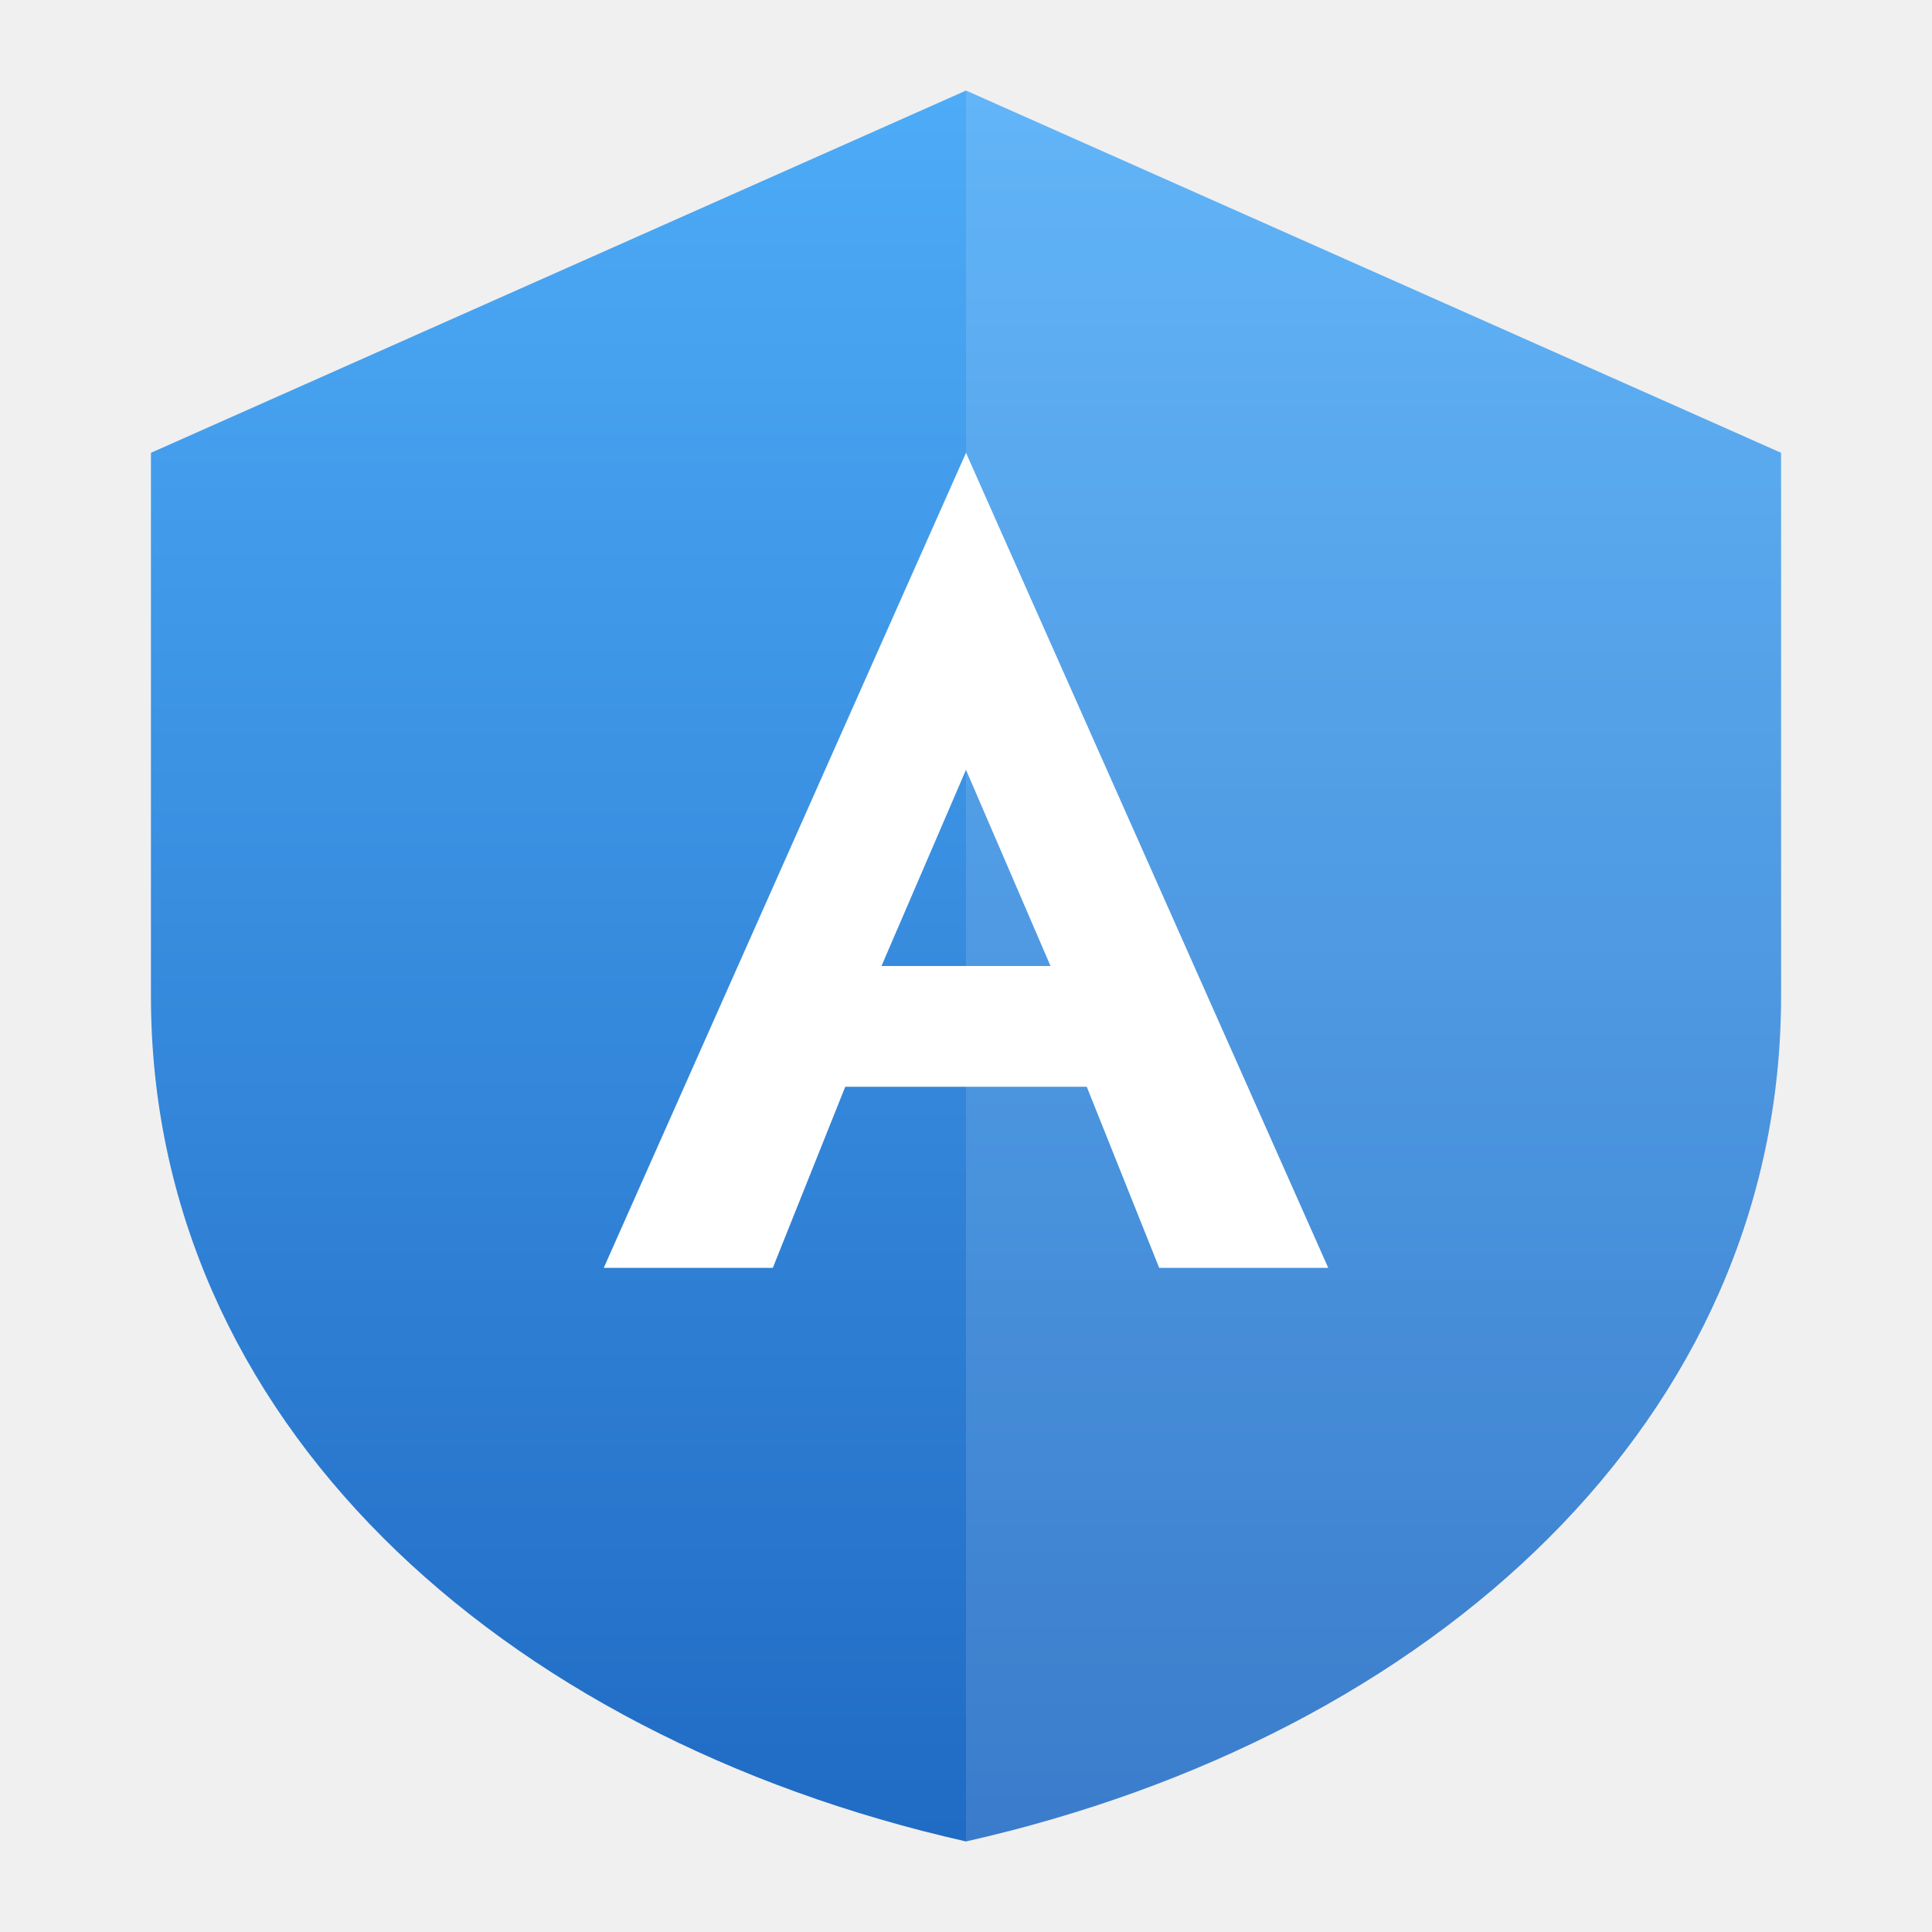
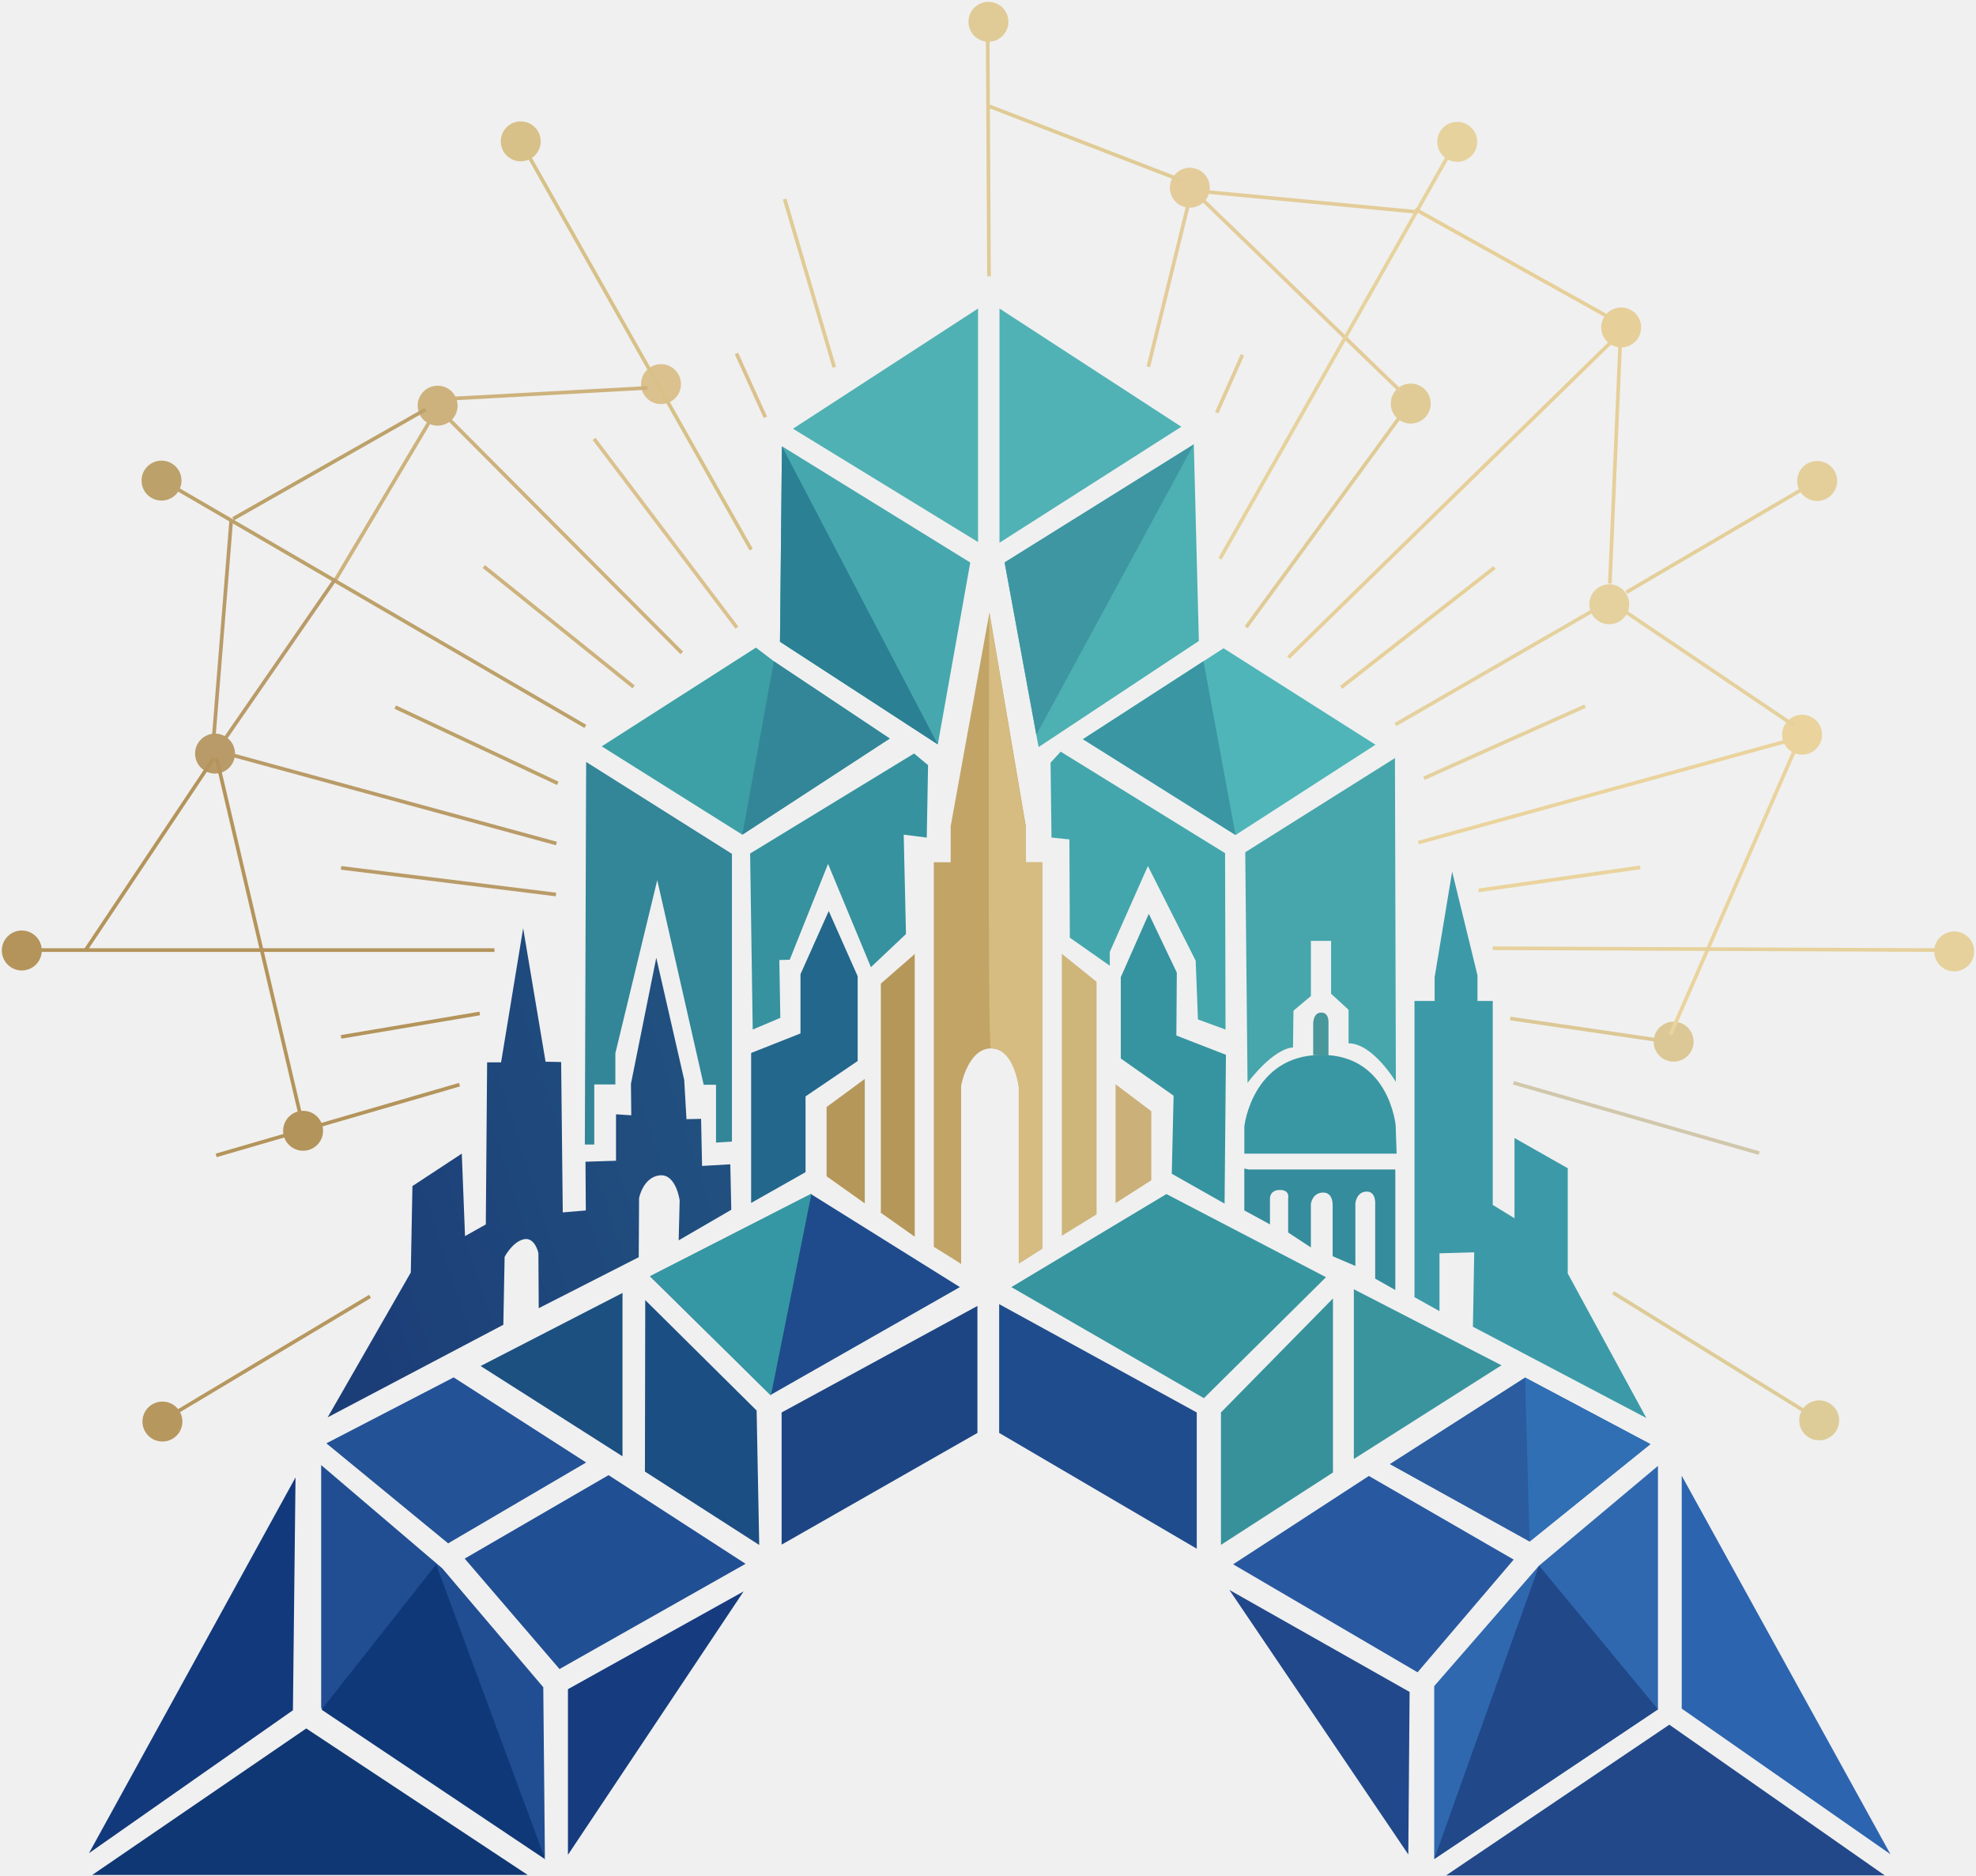
- <svg xmlns="http://www.w3.org/2000/svg" viewBox="0 0 64 64" width="34" height="34" role="img" aria-label="AsgardCRM">
-   <defs>
-     <linearGradient id="agc-g" x1="0" y1="0" x2="0" y2="1">
-       <stop offset="0" stop-color="#4dabf7" />
-       <stop offset="1" stop-color="#206bc4" />
+ <svg xmlns="http://www.w3.org/2000/svg" xmlns:xlink="http://www.w3.org/1999/xlink" width="143.759mm" height="136.408mm" viewBox="0 0 143.759 136.408" version="1.1" id="svg1" xml:space="preserve">
+   <defs id="defs1">
+     <linearGradient id="linearGradient18">
+       <stop style="stop-color:#1c3e78;stop-opacity:1;" offset="0" id="stop18" />
+       <stop style="stop-color:#215180;stop-opacity:1;" offset="1" id="stop19" />
    </linearGradient>
+     <linearGradient xlink:href="#linearGradient18" id="linearGradient19" x1="37.43" y1="100.448" x2="65.356" y2="91.374" gradientUnits="userSpaceOnUse" />
  </defs>
-   <path d="M32 3 L59 15 V33 C59 47 47.5 57.5 32 61 C16.5 57.5 5 47 5 33 V15 Z" fill="url(#agc-g)" />
-   <path d="M32 3 L59 15 V33 C59 47 47.5 57.5 32 61 Z" fill="#ffffff" fill-opacity="0.12" />
-   <path d="M32 15 L44 42 H38.4 L36 36 H28 L25.6 42 H20 Z M32 25.5 L29.2 32 H34.8 Z" fill="#ffffff" />
+   <g id="layer3" style="display:inline" transform="translate(-12.87208,-10.60649)">
+     <g id="g59" style="display:inline">
+       <path style="display:inline;fill:#0f3774;fill-opacity:1;stroke-width:0.265" d="M 19.584,146.985 H 51.263 l -16.111,-10.654 z" id="path1" />
+       <path style="display:inline;fill:#12397c;fill-opacity:1;stroke-width:0.265" d="m 34.183,135.008 0.189,-16.938 -15.025,27.332 z" id="path2" />
+       <path style="display:inline;fill:#214e92;fill-opacity:1;stroke-width:0.265" d="m 36.238,117.173 8.812,7.512 7.347,8.646 0.118,12.379 -16.277,-10.867 z" id="path5" />
+       <path style="display:inline;fill:#0f3878;fill-opacity:1;stroke-width:0.265" d="m 44.601,124.401 7.938,21.45 -16.277,-10.89 z" id="path4" />
+       <path style="display:inline;fill:#163b7f;fill-opacity:1;stroke-width:0.265" d="m 54.192,133.473 v 12.048 l 12.78,-19.159 z" id="path6" />
+       <path style="display:inline;fill:#204f93;fill-opacity:1;stroke-width:0.265" d="m 46.68,123.976 6.898,8.032 13.536,-7.654 -9.969,-6.449 z" id="path7" />
+       <path style="display:inline;fill:#235296;fill-opacity:1;stroke-width:0.265" d="m 45.475,122.866 10.04,-5.882 -9.638,-6.189 -9.26,4.796 z" id="path8" />
+       <path style="display:inline;fill:#1b5081;fill-opacity:1;stroke-width:0.265" d="m 58.161,116.535 v -11.883 l -10.323,5.315 z" id="path9" />
+       <path style="display:inline;fill:#1b4e83;fill-opacity:1;stroke-width:0.265" d="m 59.815,105.172 8.103,8.032 0.189,9.78 -8.315,-5.339 z" id="path10" />
+       <path style="display:inline;fill:#1d4583;fill-opacity:1;stroke-width:0.265" d="m 69.737,113.346 v 9.615 l 14.245,-8.126 v -9.237 z" id="path11" />
+       <path style="display:inline;fill:#1f4b8c;fill-opacity:1;stroke-width:0.265" d="m 71.886,97.471 10.82,6.756 -13.773,7.843 -8.764,-8.623 z" id="path12" />
+       <path style="display:inline;fill:#3597a3;fill-opacity:1;stroke-width:0.265" d="M 71.91,97.423 68.957,112.117 60.163,103.43 Z" id="path13" />
+       <path style="display:inline;fill:url(#linearGradient19);stroke-width:0.265" d="m 62.248,100.825 0.071,-2.906 c 0,0 -0.26,-1.961 -1.465,-1.819 -1.205,0.142 -1.488,1.654 -1.488,1.654 l -0.024,4.299 -7.276,3.709 -0.024,-4.016 c 0,0 -0.26,-1.205 -1.087,-0.992 -0.827,0.213 -1.37,1.276 -1.37,1.276 l -0.094,4.937 -12.78,6.733 6.048,-10.536 0.118,-6.284 3.591,-2.362 0.236,6 1.512,-0.85 0.095,-11.788 h 1.016 l 1.606,-9.757 1.63,9.709 1.134,0.024 0.118,10.938 1.677,-0.142 -0.024,-3.544 2.221,-0.071 V 91.659 l 1.11,0.071 -0.024,-2.291 1.843,-9.166 2.032,8.882 0.165,2.858 1.063,-0.024 0.071,3.425 2.055,-0.118 0.071,3.307 z" id="path14" />
+       <path style="display:inline;fill:#23678c;fill-opacity:1;stroke-width:0.265" d="M 67.519,87.197 V 98.105 l 3.959,-2.238 v -5.512 l 3.792,-2.572 V 81.617 l -2.105,-4.744 -2.055,4.594 v 4.31 z" id="path19" />
+       <path style="display:inline;fill:#b6975a;fill-opacity:1;stroke-width:0.265" d="m 75.788,98.138 v -9.054 l -2.781,2.046 v 5.036 z m 3.608,-18.116 -2.439,2.13 v 16.671 l 2.464,1.737 V 79.955 Z" id="path20" />
+       <path style="display:inline;fill:#c2a467;fill-opacity:1;stroke-width:0.265" d="m 82.536,102.373 -1.729,-1.077 V 73.324 h 1.228 v -2.614 l 2.823,-15.552 2.639,15.502 v 2.673 h 1.203 v 28.097 l -1.695,1.077 V 89.711 c 0,0 -0.317,-2.848 -2.021,-2.848 -1.704,0 -2.188,2.723 -2.188,2.723 v 12.963 z" id="path21" />
+       <path style="display:inline;fill:#d6bc81;fill-opacity:1;stroke-width:0.265" d="m 84.84,55.15 2.639,15.502 v 2.673 h 1.203 v 28.097 l -1.695,1.077 V 89.703 c 0,0 -0.317,-2.848 -2.021,-2.848 -0.264,0 -0.125,-31.705 -0.125,-31.705 z" id="path21-3" />
+       <path style="display:inline;fill:#ceb57a;fill-opacity:1;stroke-width:0.265" d="m 90.124,79.983 v 20.511 l 2.528,-1.559 V 82.021 Z" id="path22" />
+       <path style="display:inline;fill:#cbb079;fill-opacity:1;stroke-width:0.265" d="m 94.033,89.474 v 8.646 l 2.599,-1.665 v -5.02 z" id="path23" />
+       <path style="display:inline;fill:#1f4c8d;fill-opacity:1;stroke-width:0.265" d="m 85.564,105.467 v 9.367 l 14.375,8.422 v -9.91 z" id="path24" />
+       <path style="display:inline;fill:#37959f;fill-opacity:1;stroke-width:0.265" d="m 86.45,104.227 11.28,-6.768 11.611,6.048 -8.882,8.8 z" id="path25" />
+       <path style="display:inline;fill:#37919b;fill-opacity:1;stroke-width:0.265" d="m 101.7,113.343 v 9.634 l 8.148,-5.262 v -12.662 z" id="path26" />
+       <path style="display:inline;fill:#3a949e;fill-opacity:1;stroke-width:0.265" d="m 111.368,104.385 v 12.345 l 10.741,-6.815 z" id="path27" />
+       <path style="display:inline;fill:#2a5c9f;fill-opacity:1;stroke-width:0.265" d="m 124.153,122.736 -10.17,-5.634 9.839,-6.296 9.119,4.843 z" id="path28" />
+       <path style="display:inline;fill:#306fb4;fill-opacity:1;stroke-width:0.265" d="m 124.153,122.736 -0.331,-11.93 9.119,4.843 z" id="path29" />
+       <path style="display:inline;fill:#2859a0;fill-opacity:1;stroke-width:0.265" d="m 112.46,117.964 -9.875,6.426 13.418,7.855 6.993,-8.197 z" id="path30" />
+       <path style="display:inline;fill:#21488a;fill-opacity:1;stroke-width:0.265" d="m 115.33,145.497 -13.017,-19.241 13.111,7.418 z" id="path31" />
+       <path style="display:inline;fill:#2f68af;fill-opacity:1;stroke-width:0.265" d="m 117.214,145.829 v -12.578 l 7.626,-8.761 8.653,-7.258 v 17.707 z" id="path32" />
+       <path style="display:inline;fill:#214889;fill-opacity:1;stroke-width:0.265" d="m 117.214,145.829 7.626,-21.34 8.653,10.449 z" id="path33" />
+       <path style="display:inline;fill:#2c64af;fill-opacity:1;stroke-width:0.265" d="m 135.222,117.949 v 16.938 l 15.184,10.591 z" id="path34" />
+       <path style="display:inline;fill:#224889;fill-opacity:1;stroke-width:0.265" d="m 118.083,147.015 h 31.905 l -15.669,-10.958 z" id="path35" />
+       <path style="display:inline;fill:#3c9aa8;fill-opacity:1;stroke-width:0.265" d="m 132.646,113.747 -12.615,-6.638 0.095,-5.41 -2.528,0.071 v 4.205 l -1.819,-1.016 V 83.415 h 1.465 v -1.725 l 1.276,-7.678 1.843,7.536 v 1.866 h 1.11 v 14.836 l 1.583,0.969 v -5.835 l 3.874,2.197 v 7.654 z" id="path36" />
+       <path style="display:inline;fill:#358c9c;fill-opacity:1;stroke-width:0.265" d="m 103.707,95.675 h 10.678 v 8.764 l -1.465,-0.827 v -5.386 c 0,0 0.095,-0.969 -0.638,-0.945 -0.732,0.024 -0.803,0.85 -0.803,0.85 v 4.559 l -1.654,-0.709 v -3.662 c 0,0 0.071,-0.992 -0.709,-0.969 -0.78,0.024 -0.874,0.827 -0.874,0.827 v 3.166 l -1.654,-1.087 v -2.457 c 0,0 0.165,-0.638 -0.591,-0.638 -0.756,0 -0.732,0.614 -0.732,0.614 v 1.89 l -1.866,-1.016 v -3.047 z" id="path37" />
+       <path style="display:inline;fill:#3997a3;fill-opacity:1;stroke-width:0.265" d="m 114.48,94.518 h -11.079 v -1.984 c 0,0 0.567,-5.15 5.552,-5.197 4.985,-0.047 5.457,5.126 5.457,5.126 z" id="path42" />
+       <path style="display:inline;fill:#48979b;fill-opacity:1;stroke-width:0.265" d="m 108.411,87.355 v -2.305 c 0,0 -0.008,-0.793 0.585,-0.793 0.593,0 0.526,0.752 0.526,0.752 v 2.372 z" id="path43" />
+       <path style="fill:#46a6ac;fill-opacity:1;stroke:#000000;stroke-width:0.265;stroke-opacity:0" d="m 103.467,72.597 10.891,-6.849 0.067,23.553 c 0,0 -1.67,-2.806 -3.441,-2.806 v -2.439 l -1.27,-1.169 v -3.842 h -1.47 v 4.009 l -1.27,1.069 -0.033,2.673 c 0,0 -1.27,-0.067 -3.307,2.572 z" id="path44" />
+       <path style="display:inline;fill:#3694a0;fill-opacity:1;stroke:#000000;stroke-width:0.265;stroke-opacity:0" d="m 98.121,95.983 3.842,2.172 0.1,-10.824 -3.608,-1.403 0.033,-4.577 -2.038,-4.276 -2.038,4.61 v 5.913 l 3.842,2.706 z" id="path45" />
+       <path style="display:inline;fill:#43a6ac;fill-opacity:1;stroke:#000000;stroke-width:0.265;stroke-opacity:0" d="m 90.705,78.811 2.907,2.038 V 79.847 l 2.773,-6.247 3.475,6.882 0.167,4.276 2.005,0.735 -0.033,-12.829 -11.96,-7.383 -0.735,0.802 0.067,5.446 1.303,0.134 z" id="path46" />
+       <path style="display:inline;fill:#4fb5b9;fill-opacity:1;stroke:#000000;stroke-width:0.265;stroke-opacity:0" d="m 91.659,64.374 8.77,-5.671 1.459,-0.943 11.056,7.016 -10.182,6.567 z" id="path47" />
+       <path style="display:inline;fill:#3a96a3;fill-opacity:1;stroke:#000000;stroke-width:0.265;stroke-opacity:0" d="m 91.659,64.374 8.77,-5.671 2.333,12.64 z" id="path48" />
+       <path style="display:inline;fill:#4db0b2;fill-opacity:1;stroke:#000000;stroke-width:0.265;stroke-opacity:0" d="m 85.961,51.516 13.764,-8.586 0.367,14.299 -11.66,7.717 -0.165,-0.896 z" id="path49" />
+       <path style="display:inline;fill:#3e96a2;fill-opacity:1;stroke:#000000;stroke-width:0.265;stroke-opacity:0" d="M 85.961,51.516 99.725,42.93 88.268,64.05 Z" id="path50" />
+       <path style="display:inline;fill:#50b2b5;fill-opacity:1;stroke:#000000;stroke-width:0.265;stroke-opacity:0" d="M 85.588,33.049 V 50.082 L 98.817,41.648 Z" id="path51" />
+       <path style="display:inline;fill:#50b1b4;fill-opacity:1;stroke:#000000;stroke-width:0.265;stroke-opacity:0" d="M 84.029,33.049 V 50.035 L 70.563,41.79 Z" id="path52" />
+       <path style="display:inline;fill:#46a8ae;fill-opacity:1;stroke:#000000;stroke-width:0.265;stroke-opacity:0" d="M 81.1,64.752 83.462,51.523 69.76,43.066 69.618,57.287 Z" id="path53" />
+       <path style="display:inline;fill:#2b8094;fill-opacity:1;stroke:#000000;stroke-width:0.265;stroke-opacity:0" d="M 81.1,64.752 69.76,43.066 69.618,57.287 Z" id="path54" />
+       <path style="display:inline;fill:#3da0a6;fill-opacity:1;stroke:#000000;stroke-width:0.265;stroke-opacity:0" d="m 56.649,64.894 11.221,-7.182 1.299,0.992 8.434,5.622 -10.725,6.993 z" id="path55" />
+       <path style="display:inline;fill:#338698;fill-opacity:1;stroke:#000000;stroke-width:0.265;stroke-opacity:0" d="m 69.17,58.704 8.434,5.622 -10.725,6.993 z" id="path56" />
+       <path style="display:inline;fill:#36929f;fill-opacity:1;stroke:#000000;stroke-width:0.265;stroke-opacity:0" d="m 67.634,85.493 2.008,-0.85 -0.071,-4.205 0.756,-0.024 2.788,-6.969 3.118,7.512 2.551,-2.41 -0.165,-7.229 1.677,0.213 0.095,-5.268 -1.016,-0.85 -11.93,7.276 z" id="path57" />
+       <path style="display:inline;fill:#338598;fill-opacity:1;stroke:#000000;stroke-width:0.265;stroke-opacity:0" d="m 55.515,66.028 10.607,6.685 V 93.644 l -1.158,0.071 V 89.509 H 64.067 L 60.689,74.627 57.641,87.218 v 2.268 H 56.106 v 4.37 h -0.685 z" id="path58" />
+     </g>
+     <g id="g104" style="display:inline">
+       <g id="g60" style="display:inline">
+         <circle style="display:inline;fill:#b6975e;fill-opacity:1;stroke:#000000;stroke-width:0.265;stroke-opacity:0" id="path59" cx="24.689" cy="114.007" r="1.453" />
+         <circle style="display:inline;fill:#b3945b;fill-opacity:1;stroke:#000000;stroke-width:0.265;stroke-opacity:0" id="path59-2" cx="34.923" cy="92.857" r="1.453" />
+         <circle style="display:inline;fill:#b4945b;fill-opacity:1;stroke:#000000;stroke-width:0.265;stroke-opacity:0" id="path59-27" cx="14.458" cy="79.743" r="1.453" />
+         <circle style="display:inline;fill:#b99b69;fill-opacity:1;stroke:#000000;stroke-width:0.265;stroke-opacity:0" id="path59-3" cx="28.517" cy="65.422" r="1.453" />
+         <circle style="display:inline;fill:#bca16a;fill-opacity:1;stroke:#000000;stroke-width:0.265;stroke-opacity:0" id="path59-6" cx="24.623" cy="45.565" r="1.453" />
+         <circle style="display:inline;fill:#cdb27d;fill-opacity:1;stroke:#000000;stroke-width:0.265;stroke-opacity:0" id="path59-1" cx="44.711" cy="40.115" r="1.453" />
+         <circle style="display:inline;fill:#dbc18e;fill-opacity:1;stroke:#000000;stroke-width:0.265;stroke-opacity:0" id="path59-9" cx="60.962" cy="38.547" r="1.453" />
+         <circle style="display:inline;fill:#d7c188;fill-opacity:1;stroke:#000000;stroke-width:0.265;stroke-opacity:0" id="path59-23" cx="50.757" cy="20.888" r="1.453" />
+         <circle style="display:inline;fill:#e0cb96;fill-opacity:1;stroke:#000000;stroke-width:0.265;stroke-opacity:0" id="path59-92" cx="84.784" cy="12.192" r="1.453" />
+         <circle style="display:inline;fill:#e3cc9a;fill-opacity:1;stroke:#000000;stroke-width:0.265;stroke-opacity:0" id="path59-97" cx="99.436" cy="24.262" r="1.453" />
+         <circle style="display:inline;fill:#e6d29d;fill-opacity:1;stroke:#000000;stroke-width:0.265;stroke-opacity:0" id="path59-12" cx="118.89" cy="20.923" r="1.453" />
+         <circle style="display:inline;fill:#e0cb96;fill-opacity:1;stroke:#000000;stroke-width:0.265;stroke-opacity:0" id="path59-19" cx="115.507" cy="39.961" r="1.453" />
+         <circle style="display:inline;fill:#e6cf99;fill-opacity:1;stroke:#000000;stroke-width:0.265;stroke-opacity:0" id="path59-8" cx="130.815" cy="34.424" r="1.453" />
+         <circle style="display:inline;fill:#e4cf9a;fill-opacity:1;stroke:#000000;stroke-width:0.265;stroke-opacity:0" id="path59-0" cx="145.077" cy="45.592" r="1.453" />
+         <circle style="display:inline;fill:#e5d19e;fill-opacity:1;stroke:#000000;stroke-width:0.265;stroke-opacity:0" id="path59-10" cx="129.95" cy="54.561" r="1.453" />
+         <circle style="display:inline;fill:#ead39d;fill-opacity:1;stroke:#000000;stroke-width:0.265;stroke-opacity:0" id="path59-20" cx="143.979" cy="64.046" r="1.453" />
+         <circle style="display:inline;fill:#e6d19c;fill-opacity:1;stroke:#000000;stroke-width:0.265;stroke-opacity:0" id="path59-5" cx="155.045" cy="79.809" r="1.453" />
+         <circle style="display:inline;fill:#dcc896;fill-opacity:1;stroke:#000000;stroke-width:0.265;stroke-opacity:0" id="path59-7" cx="134.633" cy="86.375" r="1.453" />
+         <circle style="display:inline;fill:#ddcc98;fill-opacity:1;stroke:#000000;stroke-width:0.265;stroke-opacity:0" id="path59-69" cx="145.222" cy="113.92" r="1.453" />
+       </g>
+       <g id="g103">
+         <path style="fill:#000000;fill-opacity:1;stroke:#b6975e;stroke-width:0.265;stroke-opacity:1" d="M 39.79,104.903 24.322,114.157" id="path60" />
+         <path style="fill:#000000;fill-opacity:1;stroke:#b3945b;stroke-width:0.265;stroke-opacity:1" d="M 46.304,89.502 28.598,94.647" id="path61" />
+         <path style="fill:#000000;fill-opacity:1;stroke:#b4945b;stroke-width:0.265;stroke-opacity:1" d="m 34.778,91.941 -6.147,-26.192" id="path62" />
+         <path style="fill:#000000;fill-opacity:1;stroke:#b3945b;stroke-width:0.265;stroke-opacity:1" d="M 47.774,84.324 37.685,86.027" id="path63" />
+         <path style="fill:#000000;fill-opacity:1;stroke:#b4945b;stroke-width:0.265;stroke-opacity:1" d="M 48.844,79.713 H 14.165" id="path64" />
+         <path style="fill:#000000;fill-opacity:1;stroke:#b4945b;stroke-width:0.265;stroke-opacity:1" d="M 19.076,79.747 28.431,65.748" id="path65" />
+         <path style="fill:#000000;fill-opacity:1;stroke:#b99b68;stroke-width:0.265;stroke-opacity:1" d="M 53.32,75.671 37.685,73.733" id="path66" />
+         <path style="fill:#000000;fill-opacity:0.996;stroke:#b99b68;stroke-width:0.265;stroke-opacity:1" d="M 53.354,71.962 28.498,65.18" id="path67" />
+         <path style="fill:#000000;fill-opacity:1;stroke:#bca16a;stroke-width:0.265;stroke-opacity:1" d="M 53.454,67.586 41.627,62.04" id="path68" />
+         <path style="fill:#000000;fill-opacity:1;stroke:#b99b69;stroke-width:0.265;stroke-opacity:1" d="M 29.7,48.376 28.364,64.946" id="path69" />
+         <path style="fill:#000000;fill-opacity:1;stroke:#cdb27d;stroke-width:0.265;stroke-opacity:1" d="M 44.267,41.026 37.217,52.886" id="path70" />
+         <path style="fill:#000000;fill-opacity:1;stroke:#bca16a;stroke-width:0.265;stroke-opacity:1" d="M 25.758,46.171 55.458,63.443" id="path71" />
+         <path style="fill:#000000;fill-opacity:1;stroke:#b99b69;stroke-width:0.265;stroke-opacity:1" d="M 29.266,64.312 37.251,52.752" id="path72" />
+         <path style="fill:#000000;fill-opacity:1;stroke:#cdb27d;stroke-width:0.265;stroke-opacity:1" d="M 58.966,60.57 48.075,51.817" id="path73" />
+         <path style="fill:#000000;fill-opacity:1;stroke:#bca16a;stroke-width:0.265;stroke-opacity:1" d="M 29.834,48.342 43.832,40.391" id="path74" />
+         <path style="fill:#000000;fill-opacity:1;stroke:#cdb27d;stroke-width:0.265;stroke-opacity:1" d="M 62.474,58.098 45.135,40.692" id="path75" />
+         <path style="fill:#000000;fill-opacity:1;stroke:#dbc18e;stroke-width:0.265;stroke-opacity:1" d="M 66.483,56.26 56.093,42.529" id="path76" />
+         <path style="fill:#000000;fill-opacity:1;stroke:#d7c188;stroke-width:0.265;stroke-opacity:1" d="M 67.519,50.581 51.282,21.849" id="path77" />
+         <path style="fill:#000000;fill-opacity:1;stroke:#cdb27d;stroke-width:0.265;stroke-opacity:1" d="m 45.937,39.589 14.032,-0.768" id="path78" />
+         <path style="fill:#000000;fill-opacity:1;stroke:#dbc18e;stroke-width:0.265;stroke-opacity:1" d="M 68.555,40.959 66.45,36.315" id="path79" />
+         <path style="fill:#000000;fill-opacity:1;stroke:#e0cb96;stroke-width:0.265;stroke-opacity:1" d="M 73.566,37.318 69.958,25.09" id="path80" />
+         <path style="fill:#000000;fill-opacity:1;stroke:#e0cb96;stroke-width:0.265;stroke-opacity:1" d="M 84.825,30.703 84.724,12.628" id="path81" />
+         <path style="fill:#000000;fill-opacity:1;stroke:#e0cb96;stroke-width:0.265;stroke-opacity:1" d="m 84.858,18.341 14.032,5.412" id="path82" />
+         <path style="fill:#000000;fill-opacity:1;stroke:#e3cc9a;stroke-width:0.265;stroke-opacity:1" d="M 99.291,25.591 96.417,37.284" id="path83" />
+         <path style="fill:#000000;fill-opacity:1;stroke:#e3cc9a;stroke-width:0.265;stroke-opacity:1" d="m 103.266,36.415 -1.871,4.209" id="path84" />
+         <path style="fill:#000000;fill-opacity:1;stroke:#e3cc9a;stroke-width:0.265;stroke-opacity:1" d="m 100.56,24.555 15.435,1.47" id="path85" />
+         <path style="fill:#000000;fill-opacity:1;stroke:#e3cc9a;stroke-width:0.265;stroke-opacity:1" d="M 114.892,39.188 100.393,25.157" id="path86" />
+         <path style="fill:#000000;fill-opacity:1;stroke:#e6d29d;stroke-width:0.265;stroke-opacity:1" d="M 118.334,21.749 101.629,51.249" id="path87" />
+         <path style="fill:#000000;fill-opacity:1;stroke:#e6cf99;stroke-width:0.265;stroke-opacity:1" d="m 115.828,25.825 14.266,7.951" id="path88" />
+         <path style="fill:#000000;fill-opacity:1;stroke:#e6cf99;stroke-width:0.265;stroke-opacity:1" d="M 130.294,35.28 106.607,58.432" id="path89" />
+         <path style="fill:#000000;fill-opacity:1;stroke:#e0cb96;stroke-width:0.265;stroke-opacity:1" d="m 114.692,40.959 -11.159,15.268" id="path90" />
+         <path style="fill:#000000;fill-opacity:1;stroke:#e6cf99;stroke-width:0.265;stroke-opacity:1" d="m 121.608,51.884 -11.159,8.72" id="path91" />
+         <path style="fill:#000000;fill-opacity:1;stroke:#e5d19e;stroke-width:0.265;stroke-opacity:1" d="m 114.391,63.309 14.366,-8.285" id="path92" />
+         <path style="fill:#000000;fill-opacity:1;stroke:#e6cf99;stroke-width:0.265;stroke-opacity:1" d="m 129.993,53.053 0.768,-17.807" id="path93" />
+         <path style="fill:#000000;fill-opacity:1;stroke:#e4cf9a;stroke-width:0.265;stroke-opacity:1" d="M 131.196,53.688 144.025,46.171" id="path94" />
+         <path style="fill:#000000;fill-opacity:1;stroke:#e5d19e;stroke-width:0.265;stroke-opacity:1" d="m 131.062,55.058 12.328,8.319" id="path95" />
+         <path style="fill:#000000;fill-opacity:1;stroke:#e5d19e;stroke-width:0.265;stroke-opacity:1" d="m 128.189,61.973 -11.726,5.245" id="path96" />
+         <path style="fill:#000000;fill-opacity:1;stroke:#ead39d;stroke-width:0.265;stroke-opacity:1" d="m 142.856,64.512 -26.794,7.383" id="path97" />
+         <path style="fill:#000000;fill-opacity:1;stroke:#ead39d;stroke-width:0.265;stroke-opacity:1" d="m 143.49,65.047 -9.087,20.814" id="path98" />
+         <path style="fill:#000000;fill-opacity:1;stroke:#ead39d;stroke-width:0.265;stroke-opacity:1" d="M 120.438,75.37 132.198,73.7" id="path99" />
+         <path style="fill:#000000;fill-opacity:1;stroke:#e6d19c;stroke-width:0.265;stroke-opacity:1" d="m 121.474,79.58 32.874,0.134" id="path100" />
+         <path style="fill:#000000;fill-opacity:1;stroke:#dcc896;stroke-width:0.265;stroke-opacity:1" d="m 122.744,84.691 10.724,1.57" id="path101" />
+         <path style="display:inline;fill:#000000;fill-opacity:0.839;stroke:#d1c7ac;stroke-width:0.265;stroke-opacity:1" d="m 122.977,89.368 17.874,5.112" id="path102" />
+         <path style="fill:#000000;fill-opacity:1;stroke:#ddcc98;stroke-width:0.265;stroke-opacity:1" d="m 144.058,113.189 -13.831,-8.553" id="path103" />
+       </g>
+     </g>
+   </g>
</svg>
